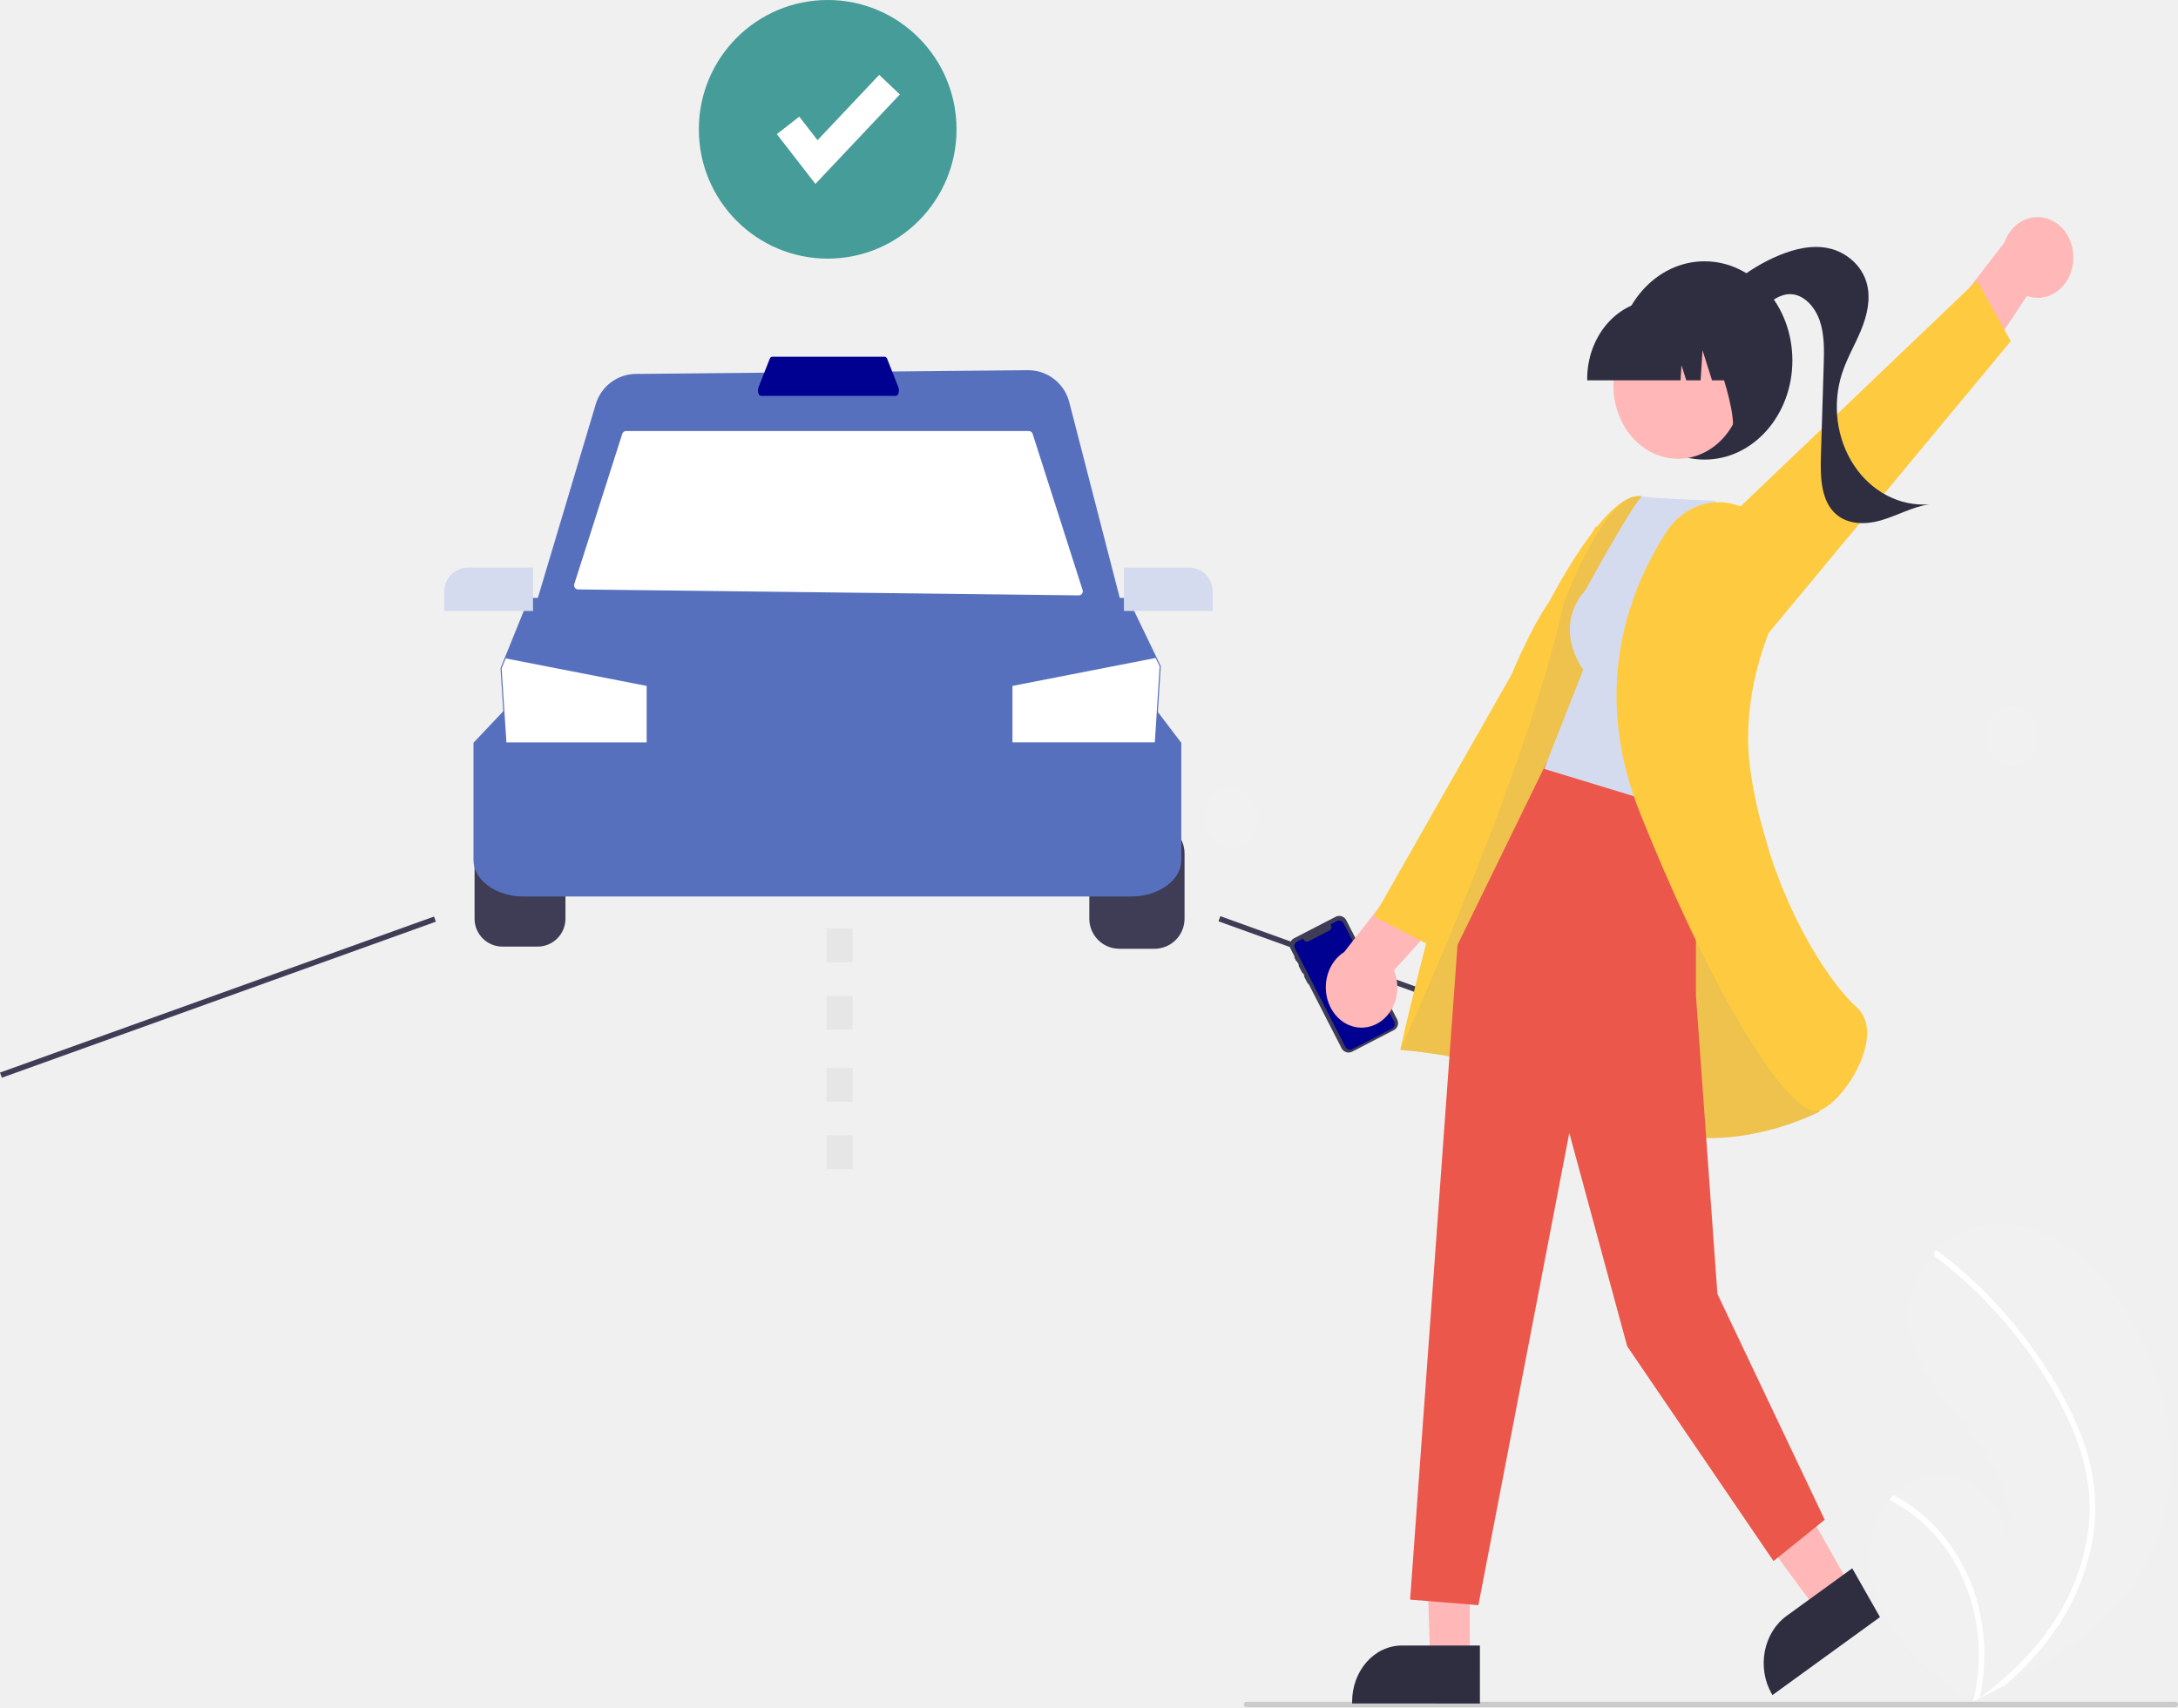
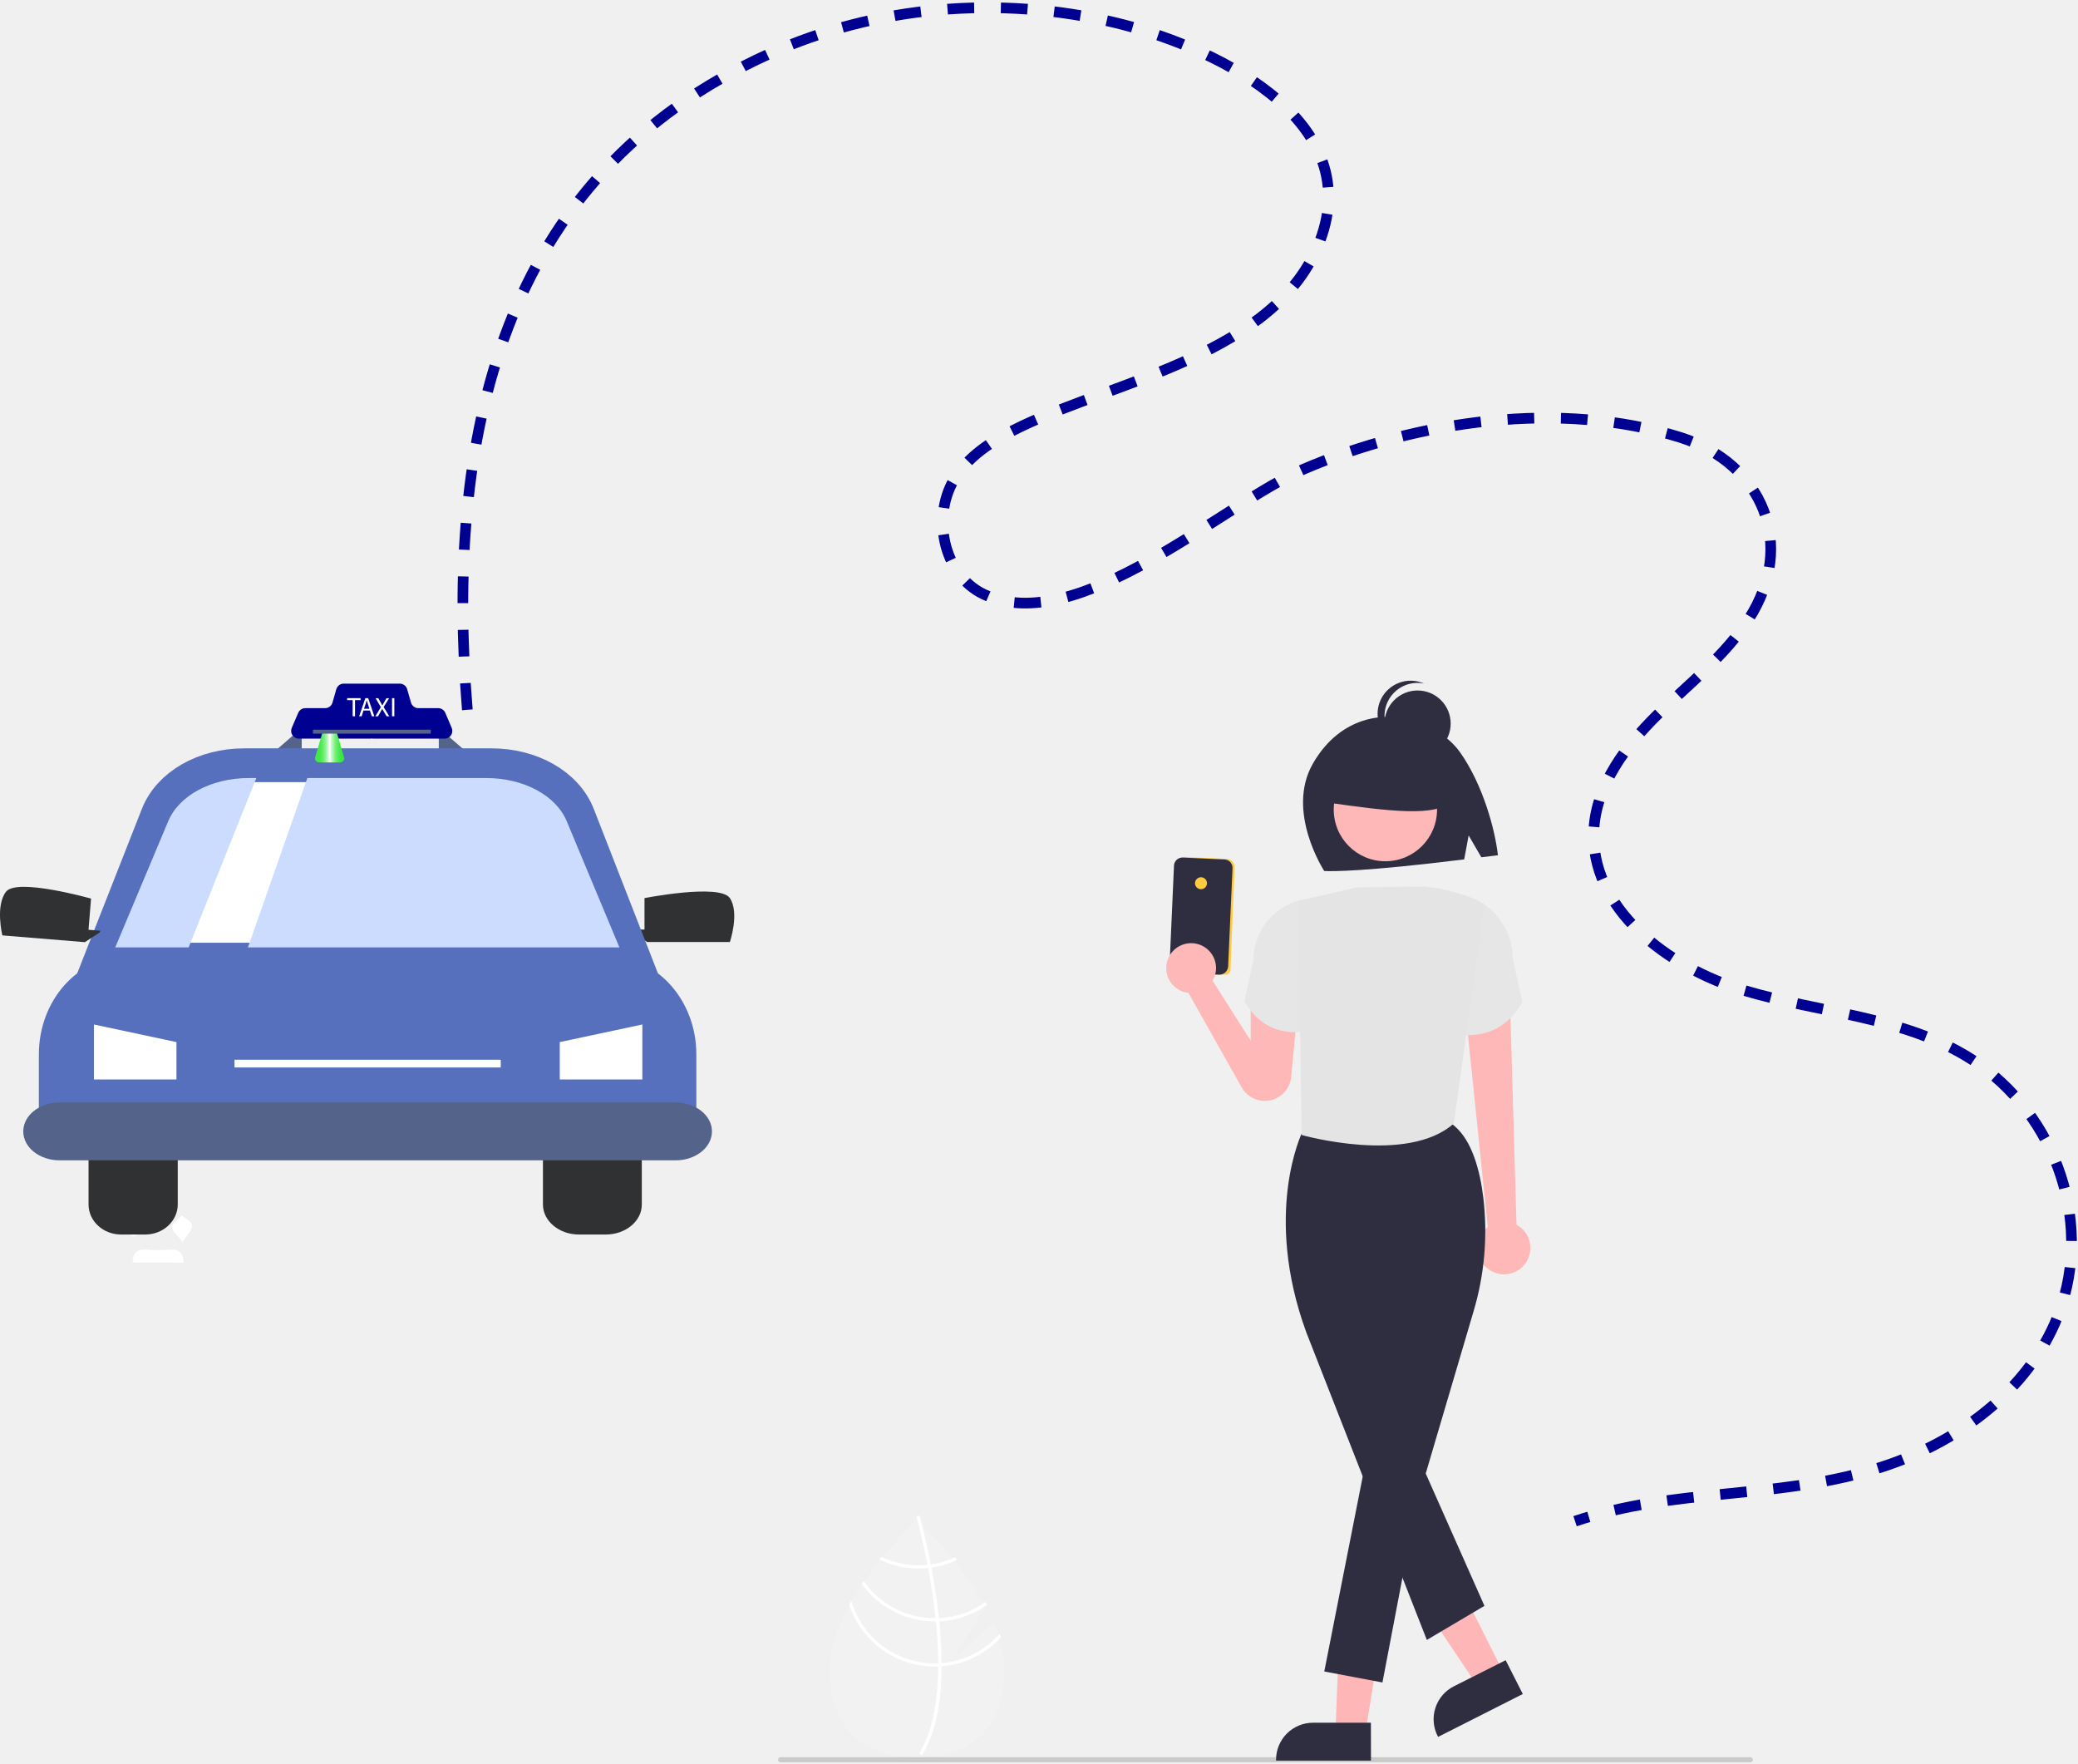
- <svg xmlns="http://www.w3.org/2000/svg" width="389" height="305" viewBox="0 0 389 305" fill="none">
-   <path d="M89.726 147.465C88.409 147.466 87.146 147.992 86.215 148.927C85.283 149.862 84.759 151.13 84.758 152.452V164.12C84.759 165.443 85.283 166.71 86.215 167.645C87.146 168.58 88.409 169.106 89.726 169.108H96.027C97.344 169.106 98.607 168.58 99.539 167.645C100.47 166.71 100.994 165.443 100.995 164.12V152.452C100.994 151.13 100.47 149.862 99.539 148.927C98.607 147.992 97.344 147.466 96.027 147.465H89.726Z" fill="#3F3D56" />
-   <path d="M206.211 169.495H199.909C198.49 169.494 197.129 168.927 196.125 167.919C195.121 166.911 194.556 165.545 194.555 164.12V152.452C194.556 151.027 195.121 149.66 196.125 148.652C197.129 147.645 198.49 147.078 199.909 147.076H206.211C207.63 147.078 208.991 147.645 209.995 148.652C210.999 149.66 211.564 151.027 211.565 152.452V164.12C211.564 165.545 210.999 166.911 209.995 167.919C208.991 168.927 207.63 169.494 206.211 169.495Z" fill="#3F3D56" />
-   <path d="M202.03 160.158H93.521C88.582 160.158 84.565 157.235 84.565 153.643V132.696L89.951 127.002H206.648L210.986 132.708V153.643C210.986 157.235 206.968 160.158 202.03 160.158Z" fill="#5770BE" />
-   <path d="M206.142 137.477H90.57L89.395 119.398L90.143 117.548L94.487 106.816H201.442L207.316 119.003L206.142 137.477Z" fill="#5770BE" />
-   <path d="M207.119 119.043L206.257 132.627H180.83V122.536L206.396 117.545L207.119 119.043Z" fill="white" />
-   <path d="M115.494 122.538V132.629H90.449L89.591 119.433L90.322 117.625L115.494 122.538Z" fill="white" />
-   <path d="M200.797 109.935H95.13L106.4 72.222C106.86 70.664 107.806 69.296 109.1 68.32C110.394 67.344 111.966 66.812 113.584 66.802L183.563 66.133C185.254 66.117 186.902 66.669 188.244 67.701C189.586 68.734 190.546 70.188 190.969 71.831L200.797 109.935Z" fill="#5770BE" />
-   <path d="M192.663 106.361L103.247 105.297C103.134 105.295 103.023 105.267 102.923 105.215C102.822 105.163 102.736 105.088 102.67 104.996C102.603 104.903 102.56 104.797 102.542 104.685C102.524 104.573 102.533 104.458 102.568 104.35L111.14 77.502C111.186 77.356 111.278 77.228 111.402 77.137C111.525 77.047 111.675 76.998 111.828 76.998H183.746C183.899 76.998 184.048 77.047 184.172 77.137C184.296 77.228 184.387 77.355 184.434 77.502L193.359 105.414C193.394 105.524 193.403 105.64 193.384 105.753C193.365 105.867 193.32 105.974 193.252 106.067C193.184 106.159 193.095 106.234 192.993 106.285C192.89 106.337 192.777 106.363 192.663 106.361Z" fill="white" />
-   <path d="M160.014 70.72H135.914C135.71 70.72 135.526 70.52 135.433 70.196C135.34 69.865 135.353 69.513 135.471 69.191L137.459 64.145C137.56 63.888 137.725 63.734 137.901 63.734H158.027C158.203 63.734 158.368 63.888 158.469 64.145L160.457 69.191C160.575 69.513 160.588 69.865 160.495 70.196C160.402 70.52 160.217 70.72 160.014 70.72Z" fill="#000091" />
-   <path d="M95.197 109.151H79.346V105.653C79.347 104.523 79.795 103.439 80.592 102.639C81.388 101.84 82.468 101.39 83.594 101.389H95.197V109.151Z" fill="#D5DBEF" />
-   <path d="M216.591 109.151H200.74V101.389H212.343C213.469 101.39 214.549 101.84 215.346 102.639C216.142 103.439 216.59 104.523 216.591 105.653V109.151Z" fill="#D5DBEF" />
-   <path d="M77.517 163.738L0 191.613L0.33 192.532L77.847 164.657L77.517 163.738Z" fill="#3F3D56" />
-   <path d="M217.958 163.673L217.629 164.592L295.122 192.53L295.451 191.611L217.958 163.673Z" fill="#3F3D56" />
-   <path d="M152.274 183.93H147.636V177.916H152.274V183.93ZM152.274 171.901H147.636V165.887H152.274V171.901Z" fill="#E6E6E6" />
-   <path d="M152.274 208.85H147.636V202.836H152.274V208.85ZM152.274 196.821H147.636V190.807H152.274V196.821Z" fill="#E6E6E6" />
-   <path d="M147.829 46.202C160.538 46.202 170.841 35.859 170.841 23.101C170.841 10.343 160.538 0 147.829 0C135.12 0 124.817 10.343 124.817 23.101C124.817 35.859 135.12 46.202 147.829 46.202Z" fill="#459C99" />
-   <path d="M145.636 32.854L138.749 23.964L142.754 20.837L146.015 25.046L157.032 13.371L160.716 16.875L145.636 32.854Z" fill="white" />
-   <path d="M242.334 167.74L243.51 170.036C243.521 170.057 243.523 170.082 243.516 170.104C243.509 170.127 243.493 170.146 243.472 170.157L243.415 170.186L249.545 182.143C249.715 182.474 249.746 182.859 249.633 183.213C249.52 183.568 249.271 183.863 248.942 184.033L241.499 187.878C241.336 187.962 241.158 188.013 240.975 188.029C240.792 188.044 240.608 188.023 240.434 187.966C240.259 187.91 240.097 187.82 239.957 187.701C239.817 187.582 239.701 187.436 239.617 187.272L239.617 187.272L233.703 175.735L233.661 175.756C233.647 175.764 233.629 175.765 233.613 175.76C233.597 175.755 233.584 175.744 233.576 175.729L232.907 174.423C232.903 174.415 232.9 174.407 232.9 174.399C232.899 174.39 232.9 174.382 232.903 174.374C232.905 174.366 232.909 174.359 232.915 174.352C232.92 174.346 232.926 174.341 232.934 174.337L232.975 174.316L232.723 173.824L232.681 173.845C232.666 173.853 232.647 173.854 232.631 173.849C232.614 173.844 232.6 173.832 232.592 173.816L231.931 172.527C231.923 172.512 231.922 172.494 231.927 172.477C231.933 172.46 231.944 172.446 231.96 172.438L232.001 172.417L231.657 171.745L231.615 171.767C231.601 171.774 231.585 171.775 231.57 171.77C231.555 171.766 231.543 171.755 231.536 171.741L231.536 171.741L231.175 171.038C231.168 171.024 231.167 171.008 231.172 170.993C231.176 170.978 231.187 170.966 231.201 170.958L231.243 170.937L230.513 169.513C230.343 169.182 230.311 168.797 230.425 168.443C230.538 168.089 230.786 167.794 231.116 167.624L238.558 163.779C238.888 163.608 239.271 163.576 239.624 163.69C239.977 163.803 240.271 164.053 240.44 164.384L242.156 167.731L242.213 167.702C242.234 167.691 242.259 167.689 242.281 167.696C242.304 167.703 242.323 167.719 242.334 167.74Z" fill="#3F3D56" />
-   <path d="M239.971 164.932L249.002 182.548C249.11 182.758 249.13 183.002 249.058 183.227C248.986 183.452 248.829 183.639 248.62 183.747L241.495 187.428C241.287 187.536 241.044 187.556 240.82 187.485C240.597 187.413 240.41 187.256 240.303 187.046L240.301 187.044L231.27 169.428C231.217 169.324 231.185 169.21 231.175 169.094C231.165 168.977 231.179 168.86 231.214 168.749C231.25 168.637 231.307 168.534 231.382 168.445C231.457 168.356 231.549 168.282 231.653 168.229L231.653 168.229L232.719 167.678L232.79 167.815C232.833 167.901 232.894 167.977 232.967 168.039C233.04 168.101 233.125 168.148 233.216 168.178C233.307 168.207 233.403 168.218 233.499 168.21C233.595 168.202 233.688 168.176 233.773 168.132L237.396 166.26C237.568 166.171 237.698 166.017 237.757 165.832C237.816 165.646 237.8 165.445 237.711 165.272L237.641 165.135L238.777 164.548C238.986 164.44 239.229 164.42 239.453 164.492C239.677 164.564 239.863 164.722 239.971 164.932L239.971 164.932Z" fill="#000091" />
-   <path d="M335.869 270.207C336.316 269.39 336.843 268.632 337.44 267.946C337.685 267.658 337.945 267.387 338.212 267.123C339.839 265.487 341.822 264.371 343.957 263.888C346.092 263.406 348.302 263.574 350.36 264.376C352.419 265.178 354.251 266.585 355.668 268.452C357.086 270.319 358.037 272.578 358.425 274.999C360.222 267.494 355.545 260.102 350.843 254.424C346.139 248.748 340.762 242.521 340.789 234.744C340.802 230.416 342.676 226.555 345.506 223.692C345.594 223.606 345.681 223.519 345.77 223.435C349.19 220.124 353.591 218.392 358.092 218.585C366.456 219.091 373.758 225.44 378.829 232.971C386.992 245.088 390.569 262.097 384.855 275.891C379.828 288.023 369.108 295.227 358.167 301.019C356.639 301.828 355.114 302.612 353.593 303.372C353.583 303.375 353.572 303.383 353.562 303.386C353.488 303.423 353.415 303.459 353.346 303.497C353.032 303.653 352.718 303.81 352.407 303.964L352.551 304.071L353.001 304.4C352.845 304.293 352.691 304.189 352.535 304.083C352.488 304.05 352.439 304.02 352.393 303.988C347.02 300.346 341.571 296.493 337.859 290.807C334.009 284.904 332.461 276.448 335.869 270.207Z" fill="#F1F1F1" />
-   <path d="M371.72 256.5C372.91 259.557 373.699 262.794 374.062 266.109C374.348 269.065 374.24 272.052 373.744 274.972C372.677 280.972 370.349 286.595 366.958 291.367C364.399 294.991 361.445 298.234 358.167 301.021C356.639 301.83 355.114 302.614 353.593 303.375C353.583 303.378 353.572 303.386 353.561 303.389C353.488 303.425 353.415 303.461 353.346 303.499C353.032 303.655 352.718 303.812 352.407 303.966L352.551 304.073L353.001 304.402C352.845 304.295 352.691 304.192 352.535 304.085C352.488 304.053 352.439 304.022 352.393 303.99C353.575 299.318 353.749 294.393 352.9 289.629C352.05 284.866 350.203 280.401 347.511 276.61C344.805 272.867 341.354 269.899 337.439 267.949C337.685 267.66 337.945 267.389 338.212 267.125C339.72 267.907 341.164 268.838 342.526 269.907C347.4 273.712 351.059 279.188 352.963 285.524C354.662 291.273 354.875 297.45 353.575 303.33C353.844 303.131 354.115 302.926 354.378 302.723C359.384 298.91 363.998 294.331 367.473 288.715C370.47 283.968 372.388 278.463 373.058 272.682C373.724 266.367 372.326 260.158 369.83 254.523C367.074 248.496 363.601 242.922 359.507 237.957C355.396 232.855 350.748 228.34 345.665 224.513C345.551 224.426 345.471 224.292 345.441 224.14C345.411 223.988 345.434 223.828 345.506 223.695C345.56 223.573 345.655 223.481 345.77 223.438C345.828 223.421 345.889 223.419 345.947 223.433C346.006 223.446 346.061 223.474 346.109 223.515C346.737 223.988 347.359 224.465 347.973 224.957C353.091 229.05 357.739 233.846 361.81 239.233C365.744 244.427 369.325 250.197 371.72 256.5Z" fill="white" />
-   <path d="M359.303 136.828C361.933 136.828 364.065 134.419 364.065 131.448C364.065 128.477 361.933 126.068 359.303 126.068C356.672 126.068 354.54 128.477 354.54 131.448C354.54 134.419 356.672 136.828 359.303 136.828Z" fill="#F1F1F1" />
-   <path d="M219.908 151.59C222.538 151.59 224.671 149.181 224.671 146.21C224.671 143.239 222.538 140.83 219.908 140.83C217.277 140.83 215.145 143.239 215.145 146.21C215.145 149.181 217.277 151.59 219.908 151.59Z" fill="#F1F1F1" />
-   <path d="M222.597 305H388.564C388.679 305 388.79 304.948 388.872 304.856C388.954 304.763 389 304.638 389 304.508C389 304.377 388.954 304.252 388.872 304.16C388.79 304.067 388.679 304.016 388.564 304.016H222.597C222.482 304.016 222.371 304.067 222.289 304.16C222.208 304.252 222.162 304.377 222.162 304.508C222.162 304.638 222.208 304.763 222.289 304.856C222.371 304.948 222.482 305 222.597 305Z" fill="#CBCBCB" />
-   <path d="M370.248 46.994C370.466 45.246 370.109 43.469 369.244 41.999C368.38 40.529 367.068 39.468 365.557 39.018C364.046 38.568 362.442 38.759 361.047 39.555C359.653 40.352 358.566 41.699 357.992 43.34L344.524 60.78L348.476 73.246L362.02 52.869C362.904 53.188 363.839 53.285 364.76 53.153C365.68 53.02 366.564 52.661 367.348 52.101C368.133 51.541 368.799 50.794 369.3 49.911C369.801 49.029 370.125 48.033 370.248 46.994Z" fill="#FFB7B7" />
-   <path d="M314.422 114.847L359.128 60.956L353.098 50.127L297.025 103.692L314.422 114.847Z" fill="#FECB40" />
-   <path d="M304.444 82.106C313.105 82.106 320.126 74.175 320.126 64.393C320.126 54.61 313.105 46.68 304.444 46.68C295.783 46.68 288.762 54.61 288.762 64.393C288.762 74.175 295.783 82.106 304.444 82.106Z" fill="#2F2E41" />
-   <path d="M305.705 54.388C309.08 50.523 313.163 47.54 317.668 45.65C320.56 44.44 323.708 43.692 326.731 44.379C329.754 45.067 332.614 47.429 333.457 50.78C334.147 53.519 333.435 56.469 332.364 59.048C331.294 61.627 329.865 64.019 328.999 66.695C328.116 69.424 327.85 72.36 328.227 75.235C328.603 78.11 329.609 80.834 331.153 83.159C332.697 85.483 334.731 87.335 337.07 88.547C339.409 89.759 341.978 90.291 344.546 90.097C341.575 90.547 338.837 92.123 335.933 92.963C333.03 93.802 329.603 93.745 327.445 91.395C325.162 88.909 325.116 84.868 325.227 81.288C325.391 75.967 325.555 70.645 325.719 65.324C325.803 62.61 325.874 59.809 325.008 57.276C324.141 54.744 322.082 52.526 319.678 52.549C317.856 52.566 316.244 53.813 314.783 55.042C313.321 56.272 311.775 57.584 309.96 57.766C308.145 57.949 306.073 56.432 306.209 54.38L305.705 54.388Z" fill="#2F2E41" />
-   <path d="M244.884 183.329C243.378 183.802 241.772 183.634 240.369 182.858C238.965 182.081 237.863 180.751 237.27 179.118C236.677 177.485 236.635 175.663 237.152 173.998C237.67 172.332 238.709 170.939 240.075 170.081L253.623 152.721L265.081 155.517L248.965 173.347C249.361 174.295 249.569 175.33 249.573 176.378C249.576 177.426 249.377 178.463 248.988 179.414C248.599 180.366 248.03 181.21 247.321 181.886C246.611 182.563 245.78 183.055 244.884 183.329H244.884Z" fill="#FFB7B7" />
-   <path d="M289.456 121.181L255.69 169.056L245.397 163.718L285.085 93.926L289.456 121.181Z" fill="#FECB40" />
-   <path d="M262.513 265.738L254.466 265.596L255.434 296.577H262.512L262.513 265.738Z" fill="#FFB7B7" />
-   <path d="M264.318 293.967L250.378 293.967H250.377C248.021 293.967 245.762 295.024 244.096 296.906C242.43 298.788 241.494 301.34 241.494 304.001V304.327L264.317 304.328L264.318 293.967Z" fill="#2F2E41" />
-   <path d="M315.795 257.521L307.004 263.896L324.589 287.792L330.545 283.472L315.795 257.521Z" fill="#FFB7B7" />
-   <path d="M330.817 280.176L319.086 288.682L319.086 288.683C317.103 290.121 315.708 292.389 315.206 294.989C314.704 297.589 315.137 300.308 316.41 302.548L316.566 302.822L335.772 288.894L330.817 280.176Z" fill="#2F2E41" />
-   <path d="M318.927 162.915C318.927 162.915 299.394 89.638 293.117 88.647C286.84 87.657 276.726 107.449 276.726 107.449C263.613 126.347 250.091 187.562 250.091 187.562C250.091 187.562 272.633 189.156 289.11 199.058C305.588 208.96 325.034 198.557 325.034 198.557L318.927 162.915Z" fill="#FECB40" />
-   <path opacity="0.1" d="M318.927 162.914C318.927 162.914 299.394 89.637 293.117 88.647C286.84 87.657 279.295 107.65 279.295 107.65C272.761 138.156 250.091 187.562 250.091 187.562C250.091 187.562 272.633 189.155 289.11 199.058C305.588 208.96 325.034 198.556 325.034 198.556L318.927 162.914Z" fill="#5770BE" />
-   <path d="M302.902 140.997V177.818L306.739 231.156L325.905 271.503L316.758 278.883L290.621 240.505L280.284 202.398L264.049 286.756L251.852 285.772L260.323 168.811L276.397 135.889L302.902 140.997Z" fill="#EB574B" />
-   <path d="M283.209 105.381C277.11 112.27 282.773 119.65 282.773 119.65L275.803 137.363L303.247 145.728L312.837 97.323L306.303 89.45C293.235 88.958 293.228 88.652 293.228 88.652C290.938 91.183 283.209 105.381 283.209 105.381Z" fill="#D5DBEF" />
-   <path d="M313.942 92.308C312.696 91.269 311.279 90.519 309.775 90.103C308.27 89.686 306.707 89.611 305.177 89.882C303.646 90.152 302.178 90.763 300.858 91.679C299.538 92.595 298.392 93.798 297.486 95.217C290.587 106.068 284.208 123.589 292.998 145.44C307.111 180.527 319.392 198.488 324.385 198.486C324.603 198.488 324.82 198.45 325.027 198.372C328.1 197.195 332.544 191.321 333.348 186.144C333.636 184.291 333.568 181.71 331.606 179.938C325.971 174.848 315.855 158.997 312.7 138.133C310.956 126.605 314.338 116.104 317.482 109.325C318.81 106.52 319.198 103.268 318.576 100.166C317.954 97.064 316.363 94.319 314.094 92.434L313.942 92.308Z" fill="#FECB40" />
-   <path d="M305.251 80.362C310.846 76.908 312.901 68.986 309.843 62.667C306.785 56.348 299.772 54.026 294.177 57.48C288.583 60.934 286.527 68.857 289.585 75.175C292.643 81.494 299.657 83.816 305.251 80.362Z" fill="#FFB7B7" />
-   <path d="M283.48 67.941H300.149L300.32 65.238L301.174 67.941H303.741L304.08 62.584L305.774 67.941H310.74V67.676C310.736 63.946 309.423 60.37 307.088 57.733C304.753 55.095 301.587 53.612 298.285 53.607H295.935C292.633 53.612 289.467 55.095 287.132 57.733C284.797 60.37 283.484 63.946 283.48 67.676V67.941Z" fill="#2F2E41" />
-   <path d="M308.222 77.658L315.335 75.051V55.539H301.899L302.232 55.914C306.86 61.135 312.007 79.658 308.222 77.658Z" fill="#2F2E41" />
+ <svg xmlns="http://www.w3.org/2000/svg" width="390" height="331" viewBox="0 0 390 331" fill="none">
+   <path d="M87.71 133.2C83.591 82.671 93.438 33.143 144.365 10.108C164.478 1.024 187.614 -0.854 209.047 4.192C226.339 8.26 256.726 21.745 247.692 45.295C239.579 66.452 209.33 71.477 191.508 80.097C186.926 82.309 182.372 85.05 179.516 89.262C174.658 96.433 176.847 107.852 184.678 111.543C202.159 119.794 229.631 94.468 244.683 88.037C265.934 78.93 292.899 75.008 315.375 82.084C330.841 86.971 337.192 102.197 328.238 116.111C323.728 123.115 316.978 128.306 311.04 134.15C305.101 139.994 299.685 147.201 299.149 155.488C298.184 170.395 313.012 181.59 327.317 185.861C341.622 190.131 357.399 190.733 369.986 198.766C386.147 209.091 393.441 230.502 385.662 248.309C379.629 262.085 366.027 271.511 351.584 275.789C332.813 281.379 314.201 279.225 295.61 285.468" stroke="#000091" stroke-width="2" stroke-miterlimit="10" stroke-dasharray="5.01 5.01" />
+   <path d="M24.877 236.927C25 235.252 25.602 234.353 27.392 234.505C28.886 234.629 30.386 234.634 31.88 234.519C33.599 234.382 34.367 235.121 34.483 236.941L24.877 236.927Z" fill="white" />
+   <path d="M25.21 227.203C26.174 228.537 27.255 229.378 27.131 230.016C26.98 230.484 26.719 230.91 26.371 231.258C26.023 231.606 25.598 231.866 25.13 232.017C24.63 232.126 23.303 230.857 23.288 230.19C23.267 229.393 24.26 228.573 25.21 227.203Z" fill="white" />
+   <path d="M34.295 233.069C33.266 231.742 32.178 230.937 32.272 230.314C32.403 229.502 33.461 228.827 34.114 228.088C34.839 228.711 36.006 229.291 36.057 229.966C36.115 230.742 35.18 231.619 34.295 233.069Z" fill="white" />
+   <path d="M56.627 136.594L50.87 141.589H56.627V136.594Z" fill="#546389" />
+   <path d="M82.351 136.594L88.108 141.589H82.351V136.594Z" fill="#546389" />
+   <path d="M118.408 174.435H120.96V168.54C120.96 168.54 135.128 165.756 136.984 168.54C138.84 171.324 136.984 176.777 136.984 176.777H121.424L118.408 174.435Z" fill="#2F3133" />
+   <path d="M27.255 231.67H22.723C19.352 231.67 16.618 229.146 16.618 226.029V216.393C16.618 213.282 19.352 210.752 22.723 210.752H27.255C30.626 210.752 33.36 213.282 33.36 216.393V226.065C33.331 229.146 30.626 231.67 27.255 231.67Z" fill="#2F3133" />
+   <path d="M113.688 231.67H108.664C104.93 231.67 101.899 229.146 101.899 226.029V216.393C101.899 213.282 104.93 210.752 108.664 210.752H113.688C117.422 210.752 120.453 213.282 120.453 216.393V226.065C120.453 229.146 117.437 231.67 113.688 231.67Z" fill="#2F3133" />
+   <path d="M118.248 179.523H19.736L30.082 153.211C32.17 147.81 38.507 144.17 45.83 144.17H92.234C99.557 144.17 105.894 147.795 107.982 153.211L118.248 179.523Z" fill="white" stroke="#5770BE" stroke-width="7.47" stroke-miterlimit="10" />
+   <path d="M130.69 197.874V208.025H7.294V197.874C7.294 187.724 14.617 179.523 23.637 179.523H114.348C123.367 179.523 130.69 187.753 130.69 197.874Z" fill="#5770BE" />
+   <path d="M133.62 212.319C133.62 215.321 130.567 217.75 126.804 217.75H11.188C7.418 217.75 4.365 215.321 4.365 212.319C4.365 209.318 7.418 206.889 11.188 206.889H126.804C130.567 206.889 133.62 209.318 133.62 212.319Z" fill="#546389" />
+   <path d="M120.554 202.571V192.254L105.06 195.56V202.571H120.554Z" fill="white" />
+   <path d="M17.626 202.571V192.254L33.12 195.56V202.571H17.626Z" fill="white" />
+   <path d="M19.156 174.688L16.611 174.478L17.09 168.634C17.09 168.634 3.198 164.704 1.138 167.329C-0.921 169.954 0.442 175.537 0.442 175.537L15.93 176.806L19.156 174.688Z" fill="#2F3133" />
+   <path d="M118.248 179.523H19.736L30.082 153.211C32.17 147.81 38.507 144.17 45.83 144.17H92.234C99.557 144.17 105.894 147.795 107.982 153.211L118.248 179.523Z" fill="white" stroke="#5770BE" stroke-width="5.22" stroke-miterlimit="10" />
+   <path d="M46.693 146.006C39.66 146.006 33.577 149.276 31.561 154.134L21.628 177.792H35.404L48.107 146.006H46.693Z" fill="#CCDCFF" />
+   <path d="M106.372 154.134C104.364 149.276 98.281 146.006 91.248 146.006H57.685L46.534 177.792H116.254L106.372 154.134Z" fill="#CCDCFF" />
+   <path d="M93.981 198.869H44.011V200.319H93.981V198.869Z" fill="white" />
+   <path d="M83.468 138.614H70.091C69.89 138.575 69.683 138.575 69.482 138.614H56.098C55.856 138.615 55.619 138.555 55.406 138.441C55.194 138.327 55.013 138.162 54.881 137.96C54.748 137.758 54.668 137.527 54.648 137.287C54.627 137.046 54.667 136.805 54.764 136.584L55.967 133.778C56.079 133.514 56.266 133.29 56.504 133.133C56.743 132.975 57.023 132.892 57.309 132.893H61.006C61.319 132.894 61.624 132.793 61.875 132.606C62.126 132.419 62.309 132.156 62.398 131.856L63.123 129.326C63.213 129.025 63.398 128.761 63.65 128.574C63.903 128.387 64.209 128.287 64.523 128.289H75.022C75.334 128.289 75.639 128.389 75.89 128.576C76.141 128.763 76.325 129.026 76.414 129.326L77.139 131.856C77.228 132.157 77.413 132.421 77.665 132.608C77.918 132.795 78.224 132.895 78.538 132.893H82.228C82.516 132.891 82.797 132.973 83.037 133.131C83.277 133.288 83.465 133.513 83.577 133.778L84.773 136.584C84.869 136.802 84.909 137.042 84.89 137.28C84.871 137.518 84.793 137.747 84.664 137.948C84.535 138.149 84.359 138.315 84.15 138.431C83.941 138.547 83.707 138.61 83.468 138.614Z" fill="#000091" />
+   <path d="M66.19 131.385H65.153V131.016H67.676V131.385H66.632V134.416H66.19V131.385Z" fill="white" />
+   <path d="M68.22 133.343L67.872 134.416H67.408L68.568 131.016H69.098L70.258 134.416H69.786L69.424 133.343H68.22ZM69.337 133.002L69.011 132.023C68.931 131.799 68.88 131.596 68.829 131.4C68.778 131.603 68.721 131.813 68.655 132.016L68.314 133.01L69.337 133.002Z" fill="white" />
+   <path d="M72.556 134.419L72.121 133.694C71.947 133.411 71.838 133.222 71.73 133.027C71.628 133.222 71.534 133.404 71.36 133.701L70.947 134.426H70.446L71.483 132.708L70.483 131.025H70.997L71.447 131.823C71.57 132.04 71.664 132.214 71.759 132.396C71.853 132.193 71.94 132.04 72.063 131.823L72.527 131.025H73.035L71.998 132.679L73.064 134.426L72.556 134.419Z" fill="white" />
+   <path d="M74.013 131.016V134.416H73.578V131.016H74.013Z" fill="white" />
+   <path d="M60.556 137.303L59.106 142.269C59.106 142.485 59.191 142.691 59.344 142.844C59.496 142.996 59.703 143.081 59.918 143.081H63.804C64.02 143.081 64.226 142.996 64.379 142.844C64.531 142.691 64.616 142.485 64.616 142.269L63.166 137.31L60.556 137.303Z" fill="url(#paint0_linear)" />
+   <path d="M80.85 136.934H58.729V137.673H80.85V136.934Z" fill="#546389" />
+   <path d="M186.418 304.582L178.704 311.688L184.867 301.399C180.031 292.633 172.128 285.057 172.128 285.057C172.128 285.057 155.727 300.768 155.727 313.116C155.727 325.464 163.072 329.792 172.128 329.792C181.184 329.792 188.521 325.485 188.521 313.116C188.41 310.158 187.695 307.253 186.418 304.582Z" fill="#F2F2F2" />
+   <path d="M176.716 312.101V312.71C176.716 319.786 175.483 325.311 173.141 329.198C173.141 329.256 173.076 329.306 173.04 329.364L172.779 329.205L172.525 329.045C175.128 324.847 176.041 318.895 176.078 312.746C176.078 312.543 176.078 312.347 176.078 312.144C176.078 309.527 175.911 306.888 175.657 304.321C175.657 304.118 175.614 303.922 175.599 303.719C175.244 300.333 174.729 297.092 174.207 294.294C174.171 294.098 174.127 293.902 174.091 293.706C173.185 288.95 172.257 285.506 172.046 284.738C172.035 284.686 172.021 284.635 172.003 284.585L172.293 284.506L172.583 284.426C172.583 284.426 172.634 284.607 172.721 284.926C173.047 286.122 173.881 289.363 174.707 293.627L174.816 294.221C175.244 296.498 175.664 299.05 175.991 301.725C176.078 302.4 176.15 303.06 176.223 303.712C176.223 303.915 176.266 304.118 176.281 304.314C176.564 307.026 176.701 309.65 176.716 312.101Z" fill="white" />
+   <path d="M174.715 293.58L174.099 293.66C173.533 293.718 172.964 293.747 172.395 293.747C169.977 293.748 167.588 293.208 165.406 292.166L165.021 292.645C167.318 293.766 169.84 294.349 172.395 294.348C173.003 294.347 173.611 294.313 174.215 294.247L174.824 294.174C176.491 293.936 178.111 293.448 179.631 292.724L179.247 292.239C177.81 292.904 176.283 293.356 174.715 293.58Z" fill="white" />
+   <path d="M176.223 303.669H175.6H175.44C172.819 303.67 170.237 303.036 167.914 301.823C165.591 300.61 163.596 298.852 162.099 296.701C161.976 296.875 161.853 297.056 161.737 297.238C163.298 299.414 165.355 301.188 167.738 302.411C170.121 303.634 172.762 304.271 175.44 304.271H175.694C175.904 304.271 176.115 304.271 176.318 304.271C179.538 304.113 182.643 303.025 185.257 301.138L184.96 300.609C182.408 302.459 179.372 303.522 176.223 303.669Z" fill="white" />
+   <path d="M176.716 312.1C176.506 312.1 176.296 312.136 176.078 312.143H175.404C171.881 312.14 168.455 310.995 165.638 308.88C162.821 306.765 160.765 303.794 159.779 300.412C159.641 300.659 159.504 300.898 159.373 301.137C160.487 304.51 162.635 307.446 165.513 309.529C168.391 311.611 171.852 312.734 175.404 312.738C175.629 312.738 175.853 312.738 176.078 312.738L176.716 312.702C180.975 312.37 184.949 310.431 187.831 307.278C187.773 307.054 187.701 306.836 187.628 306.611C184.843 309.79 180.929 311.758 176.716 312.1Z" fill="white" />
+   <path d="M328.498 330.711H146.511C146.384 330.711 146.262 330.661 146.172 330.571C146.083 330.481 146.032 330.359 146.032 330.232C146.032 330.106 146.083 329.984 146.172 329.894C146.262 329.804 146.384 329.754 146.511 329.754H328.498C328.625 329.754 328.747 329.804 328.837 329.894C328.926 329.984 328.977 330.106 328.977 330.232C328.977 330.359 328.926 330.481 328.837 330.571C328.747 330.661 328.625 330.711 328.498 330.711Z" fill="#CACACA" />
+   <path d="M274.047 141.205C269.551 134.876 260.648 134.578 260.648 134.578C260.648 134.578 251.947 133.658 246.415 143.279C241.231 152.27 248.532 163.45 248.532 163.45C249.982 163.537 256.225 163.573 274.801 161.275L275.635 156.779L278.02 160.876L281.13 160.499C280.608 155.764 278.346 147.303 274.047 141.205Z" fill="#2F2E41" />
+   <path d="M284.618 229.836L283.429 188.842L275.316 192.387L279.231 230.278C278.388 230.933 277.78 231.843 277.496 232.872C277.212 233.901 277.268 234.994 277.656 235.988C278.044 236.983 278.743 237.825 279.649 238.39C280.554 238.955 281.618 239.212 282.682 239.124C283.745 239.035 284.752 238.605 285.551 237.898C286.351 237.19 286.9 236.244 287.118 235.199C287.335 234.154 287.21 233.067 286.759 232.099C286.309 231.131 285.558 230.335 284.618 229.829V229.836Z" fill="#FFB8B8" />
+   <path d="M274.047 194.171C279.34 194.686 283.139 192.496 285.713 188.088L283.937 179.96C283.937 177.315 283.093 174.74 281.528 172.608C279.963 170.476 277.759 168.898 275.236 168.105L274.294 167.801L274.047 194.171Z" fill="#E6E6E6" />
+   <path d="M229.914 182.896C229.847 182.903 229.779 182.903 229.711 182.896L219.923 182.736V182.49L220.735 162.319C220.754 161.903 220.937 161.511 221.244 161.23C221.551 160.948 221.957 160.8 222.374 160.818L230.211 161.173C230.627 161.192 231.019 161.375 231.3 161.682C231.582 161.989 231.73 162.396 231.712 162.812L230.936 181.968C230.925 182.225 230.815 182.469 230.628 182.647C230.442 182.825 230.194 182.925 229.936 182.925L229.914 182.896Z" fill="#FECB40" />
+   <path d="M228.848 182.909H228.776L221.09 182.569C220.874 182.559 220.662 182.507 220.466 182.416C220.269 182.325 220.093 182.195 219.947 182.036C219.801 181.876 219.688 181.689 219.614 181.486C219.54 181.282 219.507 181.066 219.517 180.85L220.336 162.434C220.355 162.018 220.538 161.626 220.845 161.345C221.152 161.063 221.559 160.915 221.975 160.933L229.82 161.288C230.026 161.297 230.229 161.346 230.416 161.433C230.603 161.52 230.772 161.643 230.911 161.795C231.051 161.948 231.159 162.126 231.229 162.32C231.299 162.514 231.33 162.721 231.321 162.927L230.501 181.336C230.481 181.759 230.299 182.158 229.992 182.451C229.686 182.744 229.279 182.908 228.855 182.909H228.848Z" fill="#2F2E41" />
+   <path d="M225.404 166.873C226.024 166.873 226.527 166.369 226.527 165.749C226.527 165.128 226.024 164.625 225.404 164.625C224.783 164.625 224.28 165.128 224.28 165.749C224.28 166.369 224.783 166.873 225.404 166.873Z" fill="#FECB40" />
+   <path d="M234.735 187.903V195.305L227.586 184.038C228.096 183.167 228.311 182.155 228.199 181.152C228.087 180.149 227.653 179.21 226.963 178.473C226.272 177.737 225.362 177.244 224.369 177.068C223.375 176.892 222.351 177.042 221.449 177.495C220.548 177.949 219.817 178.682 219.367 179.585C218.916 180.488 218.77 181.512 218.95 182.506C219.13 183.499 219.626 184.407 220.364 185.095C221.103 185.783 222.044 186.213 223.047 186.322L233.038 204.064C233.56 204.987 234.362 205.719 235.329 206.155C236.295 206.59 237.375 206.706 238.412 206.485C239.449 206.264 240.388 205.718 241.093 204.927C241.799 204.136 242.233 203.14 242.333 202.085L243.595 188.838L234.735 187.903Z" fill="#FFB8B8" />
+   <path d="M244.523 193.642C239.542 194.12 235.96 192.061 233.546 187.914L235.214 180.257C235.214 177.768 236.007 175.343 237.479 173.335C238.951 171.327 241.025 169.841 243.399 169.091L244.284 168.809L244.523 193.642Z" fill="#E6E6E6" />
+   <path d="M256.081 326.273L250.628 325.388L251.448 303.941L259.489 305.246L256.081 326.273Z" fill="#FFB6B6" />
+   <path d="M257.306 330.393H239.491V330.226C239.49 329.316 239.669 328.414 240.016 327.573C240.364 326.731 240.873 325.967 241.516 325.322C242.159 324.678 242.923 324.167 243.763 323.818C244.604 323.468 245.505 323.288 246.415 323.287H257.291L257.306 330.393Z" fill="#2F2E41" />
+   <path d="M282.132 313.782L277.201 316.269L265.26 298.432L272.539 294.764L282.132 313.782Z" fill="#FFB6B6" />
+   <path d="M285.801 317.899L269.901 325.947L269.799 325.751C268.974 324.111 268.833 322.21 269.408 320.465C269.983 318.721 271.227 317.277 272.866 316.449L282.582 311.555L285.801 317.899Z" fill="#2F2E41" />
+   <path d="M260.011 161.624C265.365 161.624 269.705 157.284 269.705 151.93C269.705 146.576 265.365 142.236 260.011 142.236C254.657 142.236 250.317 146.576 250.317 151.93C250.317 157.284 254.657 161.624 260.011 161.624Z" fill="#FFB8B8" />
+   <path d="M272.032 142.154L263.237 137.543L251.1 139.428L248.584 150.529C260.982 152.305 269.567 153.335 272.453 150.318L272.032 142.154Z" fill="#2F2E41" />
+   <path d="M244.371 212.551C244.371 212.551 236.983 227.668 245.169 250.036L267.79 307.75L278.601 301.355L267.58 276.522L276.549 246.12C278.609 239.222 279.238 231.976 278.398 224.826C277.752 219.482 276.222 214.044 272.989 211.311C265.347 204.858 244.371 212.551 244.371 212.551Z" fill="#2F2E41" />
+   <path d="M256.74 272.098L248.54 313.672L259.459 315.731L266.326 279.74L256.74 272.098Z" fill="#2F2E41" />
+   <path d="M267.159 166.363L254.623 166.53L243.653 169.053L244.306 212.998C244.306 212.998 264.143 218.618 272.858 210.823L278.601 169.691C275.051 167.82 271.159 166.688 267.159 166.363Z" fill="#E4E4E4" />
+   <path d="M266.05 142.004C269.482 142.004 272.264 139.222 272.264 135.79C272.264 132.358 269.482 129.576 266.05 129.576C262.618 129.576 259.836 132.358 259.836 135.79C259.836 139.222 262.618 142.004 266.05 142.004Z" fill="#2F2E41" />
+   <path d="M259.844 134.361C259.841 133.442 260.042 132.534 260.433 131.703C260.825 130.871 261.396 130.137 262.106 129.554C262.816 128.971 263.647 128.554 264.539 128.331C265.431 128.109 266.36 128.088 267.261 128.27C265.78 127.615 264.101 127.565 262.583 128.131C261.065 128.697 259.829 129.834 259.138 131.299C258.447 132.765 258.356 134.442 258.885 135.973C259.414 137.504 260.52 138.768 261.968 139.494C262.43 139.712 262.917 139.872 263.418 139.973C262.351 139.474 261.447 138.681 260.814 137.687C260.181 136.693 259.845 135.539 259.844 134.361Z" fill="#2F2E41" />
+   <defs>
+     <linearGradient id="paint0_linear" x1="59.128" y1="140.196" x2="64.638" y2="140.196" gradientUnits="userSpaceOnUse">
+       <stop offset="0.08" stop-color="#3FE946" />
+       <stop offset="0.14" stop-color="#43E94A" />
+       <stop offset="0.2" stop-color="#4EEB54" />
+       <stop offset="0.26" stop-color="#61ED66" />
+       <stop offset="0.32" stop-color="#7BF080" />
+       <stop offset="0.38" stop-color="#9DF4A0" />
+       <stop offset="0.44" stop-color="#C6F9C8" />
+       <stop offset="0.49" stop-color="#F7FEF7" />
+       <stop offset="0.5" stop-color="white" />
+       <stop offset="0.53" stop-color="#E4FCE5" />
+       <stop offset="0.59" stop-color="#B6F7B9" />
+       <stop offset="0.65" stop-color="#8EF292" />
+       <stop offset="0.71" stop-color="#6DEE73" />
+       <stop offset="0.78" stop-color="#54EC5B" />
+       <stop offset="0.84" stop-color="#42EA4A" />
+       <stop offset="0.91" stop-color="#37E83F" />
+       <stop offset="0.99" stop-color="#34E83C" />
+     </linearGradient>
+   </defs>
</svg>
